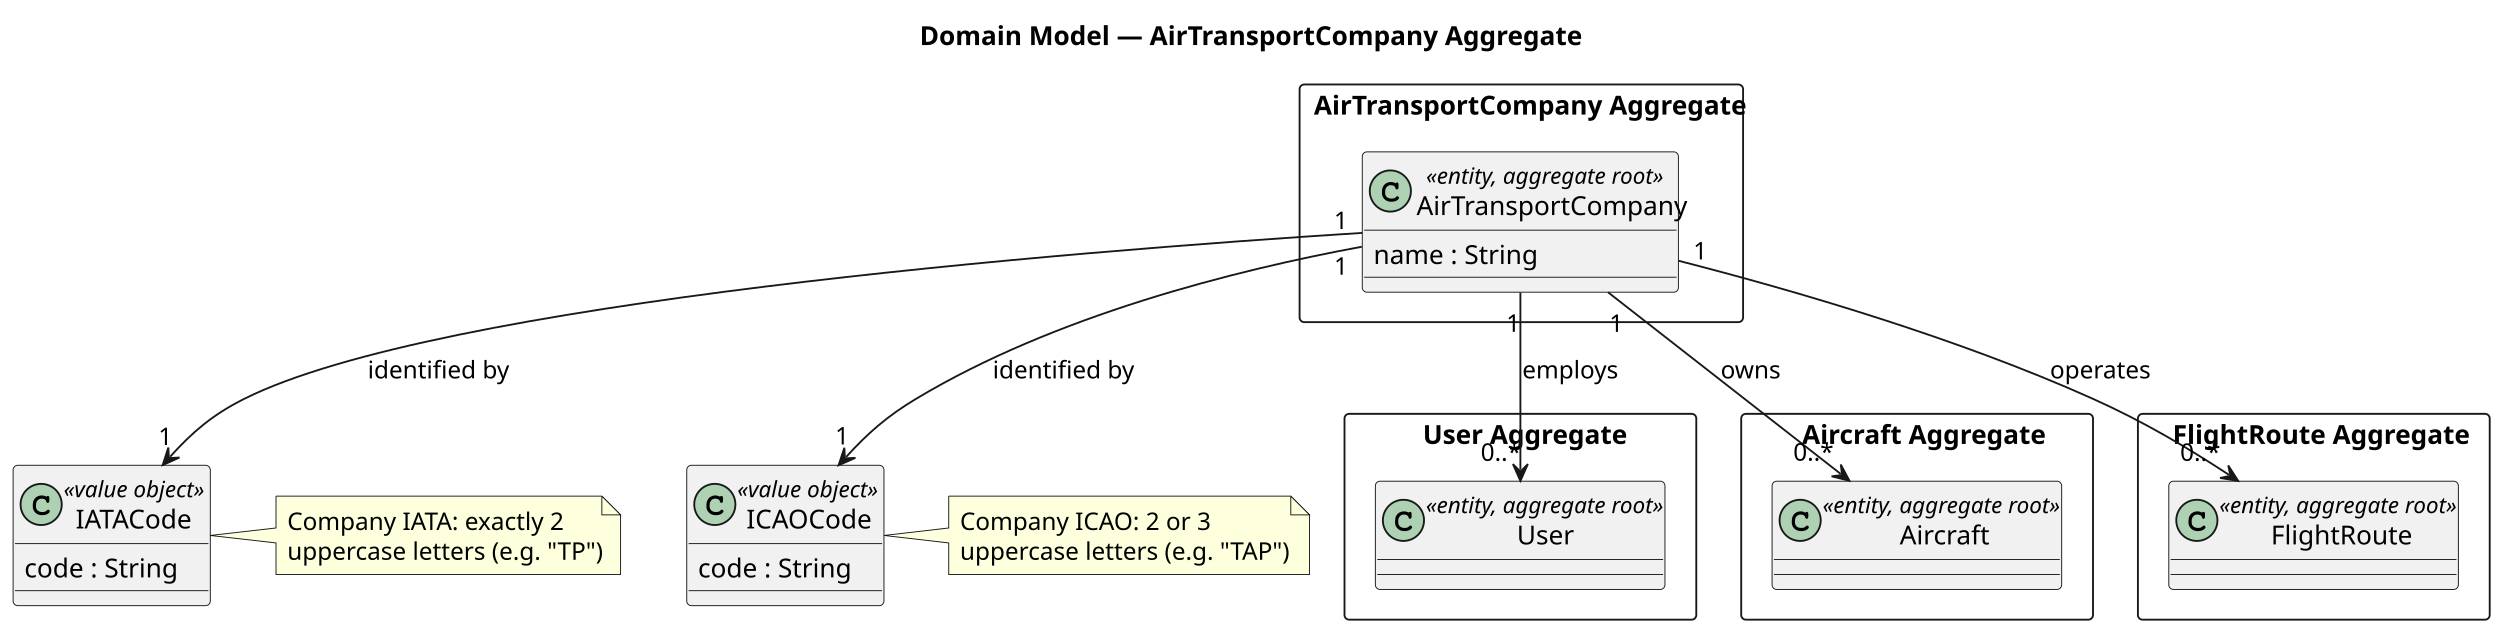
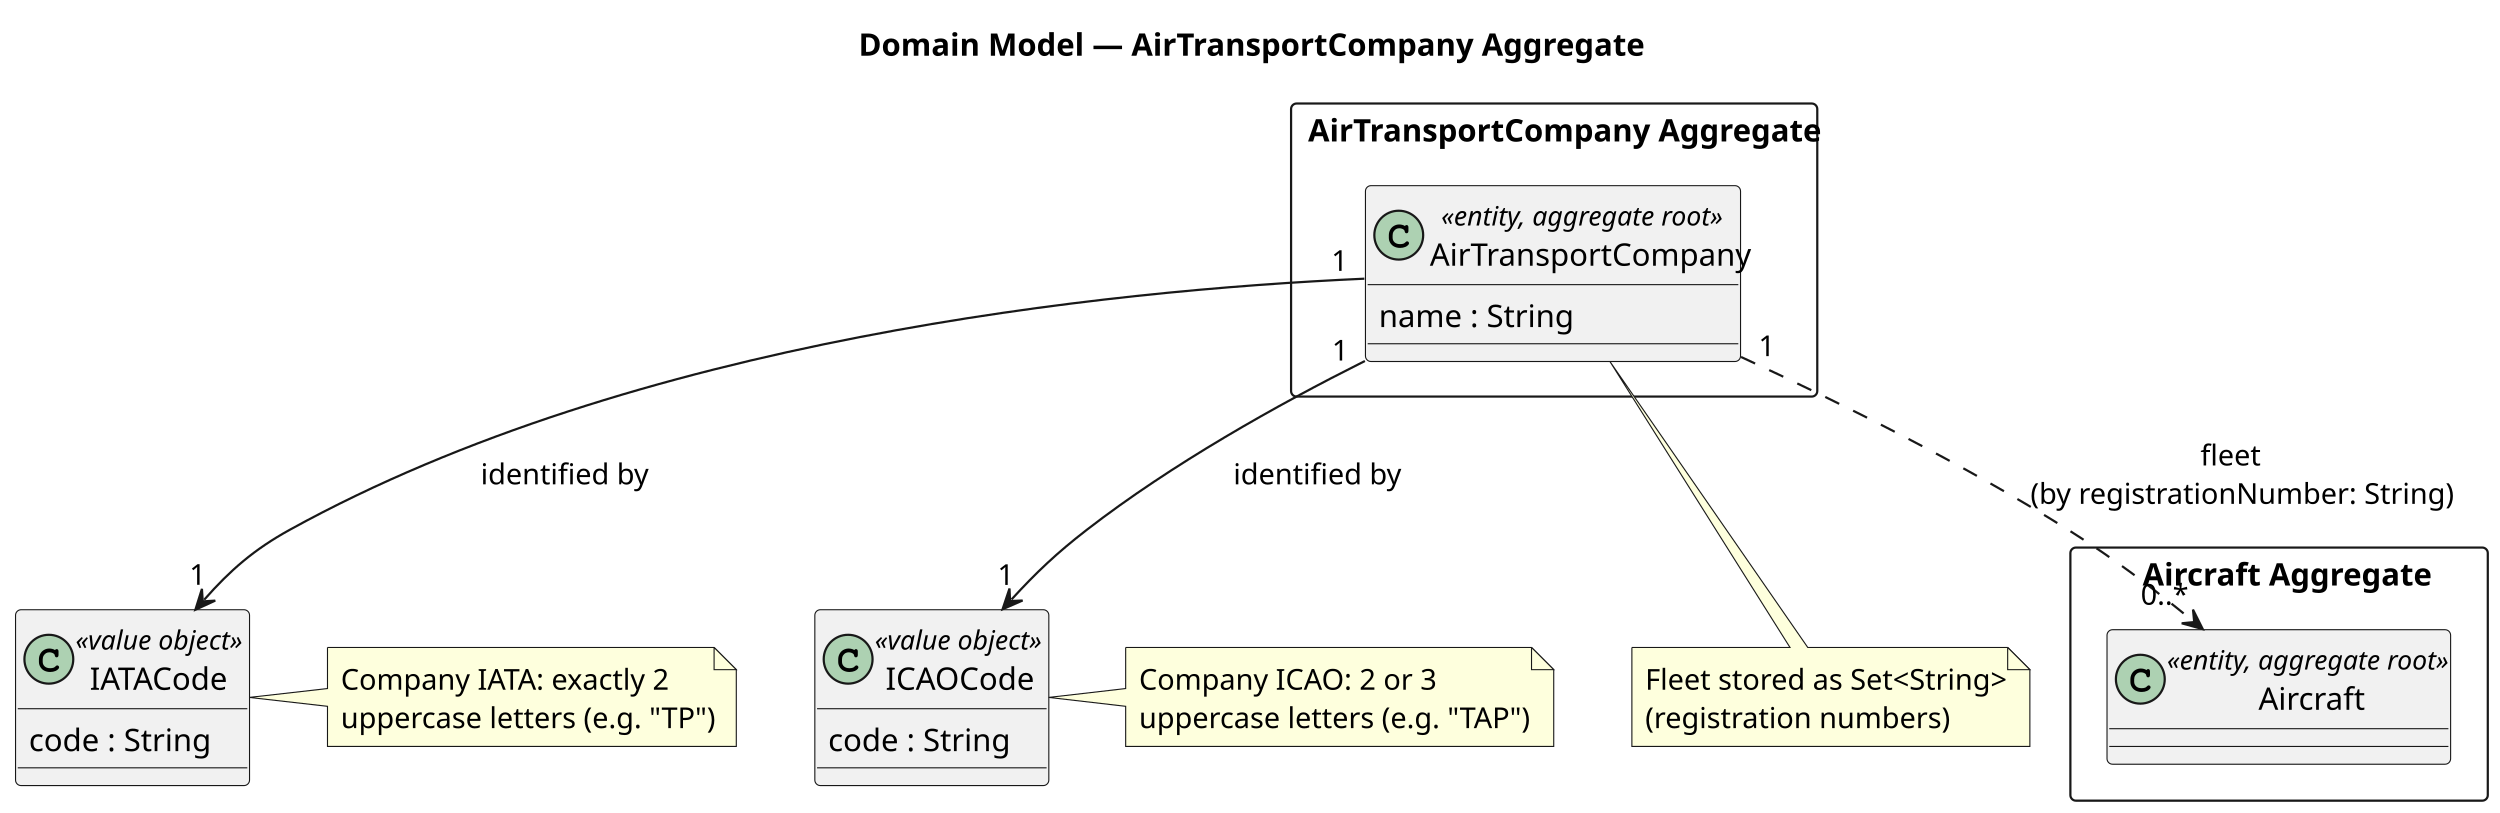
- <svg xmlns="http://www.w3.org/2000/svg" contentStyleType="text/css" data-diagram-type="CLASS" height="337px" preserveAspectRatio="none" style="width:1336px;height:337px;background:#FFFFFF;" version="1.1" viewBox="0 0 1336 337" width="1336px" zoomAndPan="magnify">
+ <svg xmlns="http://www.w3.org/2000/svg" contentStyleType="text/css" data-diagram-type="CLASS" height="366px" preserveAspectRatio="none" style="width:1126px;height:366px;background:#FFFFFF;" version="1.1" viewBox="0 0 1126 366" width="1126px" zoomAndPan="magnify">
  <defs />
  <g>
    <g class="title" data-source-line="4">
-       <text fill="#000000" font-family="sans-serif" font-size="14" font-weight="bold" lengthAdjust="spacing" textLength="339.582" x="491.459" y="24.075">Domain Model — AirTransportCompany Aggregate</text>
+       <text fill="#000000" font-family="sans-serif" font-size="14" font-weight="bold" lengthAdjust="spacing" textLength="339.144" x="386.678" y="25.107">Domain Model — AirTransportCompany Aggregate</text>
    </g>
    <g class="cluster" data-qualified-name="AirTransportCompany Aggregate" data-source-line="6" id="ent0002">
-       <rect fill="none" height="127" rx="2.5" ry="2.5" style="stroke:#181818;stroke-width:1;" width="237" x="694.5" y="45.151" />
-       <text fill="#000000" font-family="sans-serif" font-size="14" font-weight="bold" lengthAdjust="spacing" textLength="221.696" x="702.152" y="61.227">AirTransportCompany Aggregate</text>
+       <rect fill="none" height="132" rx="2.5" ry="2.5" style="stroke:#181818;stroke-width:1;" width="237" x="581.5" y="46.621" />
+       <text fill="#000000" font-family="sans-serif" font-size="14" font-weight="bold" lengthAdjust="spacing" textLength="221.696" x="589.152" y="63.728">AirTransportCompany Aggregate</text>
    </g>
-     <g class="cluster" data-qualified-name="User Aggregate" data-source-line="31" id="ent0012">
-       <rect fill="none" height="110" rx="2.5" ry="2.5" style="stroke:#181818;stroke-width:1;" width="188" x="718.5" y="221.151" />
-       <text fill="#000000" font-family="sans-serif" font-size="14" font-weight="bold" lengthAdjust="spacing" textLength="104.255" x="760.373" y="237.227">User Aggregate</text>
-     </g>
-     <g class="cluster" data-qualified-name="Aircraft Aggregate" data-source-line="35" id="ent0014">
-       <rect fill="none" height="110" rx="2.5" ry="2.5" style="stroke:#181818;stroke-width:1;" width="188" x="930.5" y="221.151" />
-       <text fill="#000000" font-family="sans-serif" font-size="14" font-weight="bold" lengthAdjust="spacing" textLength="122.917" x="963.042" y="237.227">Aircraft Aggregate</text>
-     </g>
-     <g class="cluster" data-qualified-name="FlightRoute Aggregate" data-source-line="39" id="ent0016">
-       <rect fill="none" height="110" rx="2.5" ry="2.5" style="stroke:#181818;stroke-width:1;" width="188" x="1142.5" y="221.151" />
-       <text fill="#000000" font-family="sans-serif" font-size="14" font-weight="bold" lengthAdjust="spacing" textLength="150.883" x="1161.059" y="237.227">FlightRoute Aggregate</text>
+     <g class="cluster" data-qualified-name="Aircraft Aggregate" data-source-line="31" id="ent0012">
+       <rect fill="none" height="114" rx="2.5" ry="2.5" style="stroke:#181818;stroke-width:1;" width="188" x="932.5" y="246.621" />
+       <text fill="#000000" font-family="sans-serif" font-size="14" font-weight="bold" lengthAdjust="spacing" textLength="122.917" x="965.042" y="263.728">Aircraft Aggregate</text>
    </g>
    <g class="entity" data-qualified-name="AirTransportCompany Aggregate.AirTransportCompany" data-source-line="8" id="ent0003">
-       <rect fill="#F1F1F1" height="75.004" rx="2.5" ry="2.5" style="stroke:#181818;stroke-width:0.5;" width="168.938" x="728" y="81.151" />
-       <ellipse cx="743" cy="102.078" fill="#ADD1B2" rx="11" ry="11" style="stroke:#181818;stroke-width:1;" />
-       <path d="M745.766,97.953 Q745.922,97.734 746.109,97.624 Q746.297,97.515 746.516,97.515 Q746.891,97.515 747.125,97.781 Q747.359,98.031 747.359,98.64 L747.359,100.093 Q747.359,100.703 747.125,100.968 Q746.891,101.234 746.516,101.234 Q746.172,101.234 745.969,101.031 Q745.766,100.843 745.656,100.328 Q745.609,99.968 745.422,99.781 Q745.094,99.406 744.484,99.187 Q743.875,98.968 743.25,98.968 Q742.484,98.968 741.844,99.296 Q741.219,99.624 740.719,100.374 Q740.234,101.124 740.234,102.156 L740.234,103.249 Q740.234,104.484 741.125,105.312 Q742.016,106.124 743.609,106.124 Q744.547,106.124 745.203,105.874 Q745.594,105.718 746.016,105.281 Q746.281,105.015 746.422,104.937 Q746.578,104.859 746.781,104.859 Q747.109,104.859 747.359,105.124 Q747.625,105.374 747.625,105.718 Q747.625,106.062 747.281,106.468 Q746.781,107.046 745.984,107.374 Q744.906,107.828 743.609,107.828 Q742.094,107.828 740.891,107.203 Q739.906,106.703 739.219,105.64 Q738.531,104.562 738.531,103.281 L738.531,102.124 Q738.531,100.796 739.141,99.656 Q739.766,98.499 740.859,97.89 Q741.953,97.265 743.188,97.265 Q743.922,97.265 744.562,97.437 Q745.219,97.593 745.766,97.953 Z " fill="#000000" />
-       <text fill="#000000" font-family="sans-serif" font-size="12" font-style="italic" lengthAdjust="spacing" textLength="126.756" x="762.091" y="98.216">«entity, aggregate root»</text>
-       <text fill="#000000" font-family="sans-serif" font-size="14" lengthAdjust="spacing" textLength="136.938" x="757" y="114.928">AirTransportCompany</text>
-       <line style="stroke:#181818;stroke-width:0.5;" x1="729" x2="895.938" y1="123.004" y2="123.004" />
-       <text fill="#000000" font-family="sans-serif" font-size="14" lengthAdjust="spacing" textLength="83.262" x="734" y="141.079">name : String</text>
-       <line style="stroke:#181818;stroke-width:0.5;" x1="729" x2="895.938" y1="148.155" y2="148.155" />
+       <rect fill="#F1F1F1" height="79.203" rx="2.5" ry="2.5" style="stroke:#181818;stroke-width:0.5;" width="168.938" x="615" y="83.621" />
+       <ellipse cx="630" cy="105.912" fill="#ADD1B2" rx="11" ry="11" style="stroke:#181818;stroke-width:1;" />
+       <path d="M632.766,101.787 Q632.922,101.568 633.109,101.459 Q633.297,101.35 633.516,101.35 Q633.891,101.35 634.125,101.615 Q634.359,101.865 634.359,102.475 L634.359,103.928 Q634.359,104.537 634.125,104.803 Q633.891,105.068 633.516,105.068 Q633.172,105.068 632.969,104.865 Q632.766,104.678 632.656,104.162 Q632.609,103.803 632.422,103.615 Q632.094,103.24 631.484,103.022 Q630.875,102.803 630.25,102.803 Q629.484,102.803 628.844,103.131 Q628.219,103.459 627.719,104.209 Q627.234,104.959 627.234,105.99 L627.234,107.084 Q627.234,108.318 628.125,109.147 Q629.016,109.959 630.609,109.959 Q631.547,109.959 632.203,109.709 Q632.594,109.553 633.016,109.115 Q633.281,108.85 633.422,108.772 Q633.578,108.693 633.781,108.693 Q634.109,108.693 634.359,108.959 Q634.625,109.209 634.625,109.553 Q634.625,109.897 634.281,110.303 Q633.781,110.881 632.984,111.209 Q631.906,111.662 630.609,111.662 Q629.094,111.662 627.891,111.037 Q626.906,110.537 626.219,109.475 Q625.531,108.397 625.531,107.115 L625.531,105.959 Q625.531,104.631 626.141,103.49 Q626.766,102.334 627.859,101.725 Q628.953,101.1 630.188,101.1 Q630.922,101.1 631.562,101.272 Q632.219,101.428 632.766,101.787 Z " fill="#000000" />
+       <text fill="#000000" font-family="sans-serif" font-size="12" font-style="italic" lengthAdjust="spacing" textLength="126.756" x="649.091" y="101.57">«entity, aggregate root»</text>
+       <text fill="#000000" font-family="sans-serif" font-size="14" lengthAdjust="spacing" textLength="136.938" x="644" y="119.689">AirTransportCompany</text>
+       <line style="stroke:#181818;stroke-width:0.5;" x1="616" x2="782.938" y1="128.203" y2="128.203" />
+       <text fill="#000000" font-family="sans-serif" font-size="14" lengthAdjust="spacing" textLength="83.262" x="621" y="147.31">name : String</text>
+       <line style="stroke:#181818;stroke-width:0.5;" x1="616" x2="782.938" y1="154.824" y2="154.824" />
    </g>
-     <g class="entity" data-qualified-name="User Aggregate.User" data-source-line="32" id="ent0013">
-       <rect fill="#F1F1F1" height="57.852" rx="2.5" ry="2.5" style="stroke:#181818;stroke-width:0.5;" width="154.756" x="735" y="257.151" />
-       <ellipse cx="750" cy="278.078" fill="#ADD1B2" rx="11" ry="11" style="stroke:#181818;stroke-width:1;" />
-       <path d="M752.766,273.953 Q752.922,273.734 753.109,273.625 Q753.297,273.515 753.516,273.515 Q753.891,273.515 754.125,273.781 Q754.359,274.031 754.359,274.64 L754.359,276.093 Q754.359,276.703 754.125,276.968 Q753.891,277.234 753.516,277.234 Q753.172,277.234 752.969,277.031 Q752.766,276.843 752.656,276.328 Q752.609,275.968 752.422,275.781 Q752.094,275.406 751.484,275.187 Q750.875,274.968 750.25,274.968 Q749.484,274.968 748.844,275.296 Q748.219,275.625 747.719,276.375 Q747.234,277.125 747.234,278.156 L747.234,279.25 Q747.234,280.484 748.125,281.312 Q749.016,282.125 750.609,282.125 Q751.547,282.125 752.203,281.875 Q752.594,281.718 753.016,281.281 Q753.281,281.015 753.422,280.937 Q753.578,280.859 753.781,280.859 Q754.109,280.859 754.359,281.125 Q754.625,281.375 754.625,281.718 Q754.625,282.062 754.281,282.468 Q753.781,283.046 752.984,283.375 Q751.906,283.828 750.609,283.828 Q749.094,283.828 747.891,283.203 Q746.906,282.703 746.219,281.64 Q745.531,280.562 745.531,279.281 L745.531,278.125 Q745.531,276.796 746.141,275.656 Q746.766,274.5 747.859,273.89 Q748.953,273.265 750.188,273.265 Q750.922,273.265 751.562,273.437 Q752.219,273.593 752.766,273.953 Z " fill="#000000" />
-       <text fill="#000000" font-family="sans-serif" font-size="12" font-style="italic" lengthAdjust="spacing" textLength="126.756" x="762" y="274.216">«entity, aggregate root»</text>
-       <text fill="#000000" font-family="sans-serif" font-size="14" lengthAdjust="spacing" textLength="29.559" x="810.599" y="290.928">User</text>
-       <line style="stroke:#181818;stroke-width:0.5;" x1="736" x2="888.756" y1="299.004" y2="299.004" />
-       <line style="stroke:#181818;stroke-width:0.5;" x1="736" x2="888.756" y1="307.004" y2="307.004" />
-     </g>
-     <g class="entity" data-qualified-name="Aircraft Aggregate.Aircraft" data-source-line="36" id="ent0015">
-       <rect fill="#F1F1F1" height="57.852" rx="2.5" ry="2.5" style="stroke:#181818;stroke-width:0.5;" width="154.756" x="947" y="257.151" />
-       <ellipse cx="962" cy="278.078" fill="#ADD1B2" rx="11" ry="11" style="stroke:#181818;stroke-width:1;" />
-       <path d="M964.766,273.953 Q964.922,273.734 965.109,273.625 Q965.297,273.515 965.516,273.515 Q965.891,273.515 966.125,273.781 Q966.359,274.031 966.359,274.64 L966.359,276.093 Q966.359,276.703 966.125,276.968 Q965.891,277.234 965.516,277.234 Q965.172,277.234 964.969,277.031 Q964.766,276.843 964.656,276.328 Q964.609,275.968 964.422,275.781 Q964.094,275.406 963.484,275.187 Q962.875,274.968 962.25,274.968 Q961.484,274.968 960.844,275.296 Q960.219,275.625 959.719,276.375 Q959.234,277.125 959.234,278.156 L959.234,279.25 Q959.234,280.484 960.125,281.312 Q961.016,282.125 962.609,282.125 Q963.547,282.125 964.203,281.875 Q964.594,281.718 965.016,281.281 Q965.281,281.015 965.422,280.937 Q965.578,280.859 965.781,280.859 Q966.109,280.859 966.359,281.125 Q966.625,281.375 966.625,281.718 Q966.625,282.062 966.281,282.468 Q965.781,283.046 964.984,283.375 Q963.906,283.828 962.609,283.828 Q961.094,283.828 959.891,283.203 Q958.906,282.703 958.219,281.64 Q957.531,280.562 957.531,279.281 L957.531,278.125 Q957.531,276.796 958.141,275.656 Q958.766,274.5 959.859,273.89 Q960.953,273.265 962.188,273.265 Q962.922,273.265 963.562,273.437 Q964.219,273.593 964.766,273.953 Z " fill="#000000" />
-       <text fill="#000000" font-family="sans-serif" font-size="12" font-style="italic" lengthAdjust="spacing" textLength="126.756" x="974" y="274.216">«entity, aggregate root»</text>
-       <text fill="#000000" font-family="sans-serif" font-size="14" lengthAdjust="spacing" textLength="44.338" x="1015.209" y="290.928">Aircraft</text>
-       <line style="stroke:#181818;stroke-width:0.5;" x1="948" x2="1100.756" y1="299.004" y2="299.004" />
-       <line style="stroke:#181818;stroke-width:0.5;" x1="948" x2="1100.756" y1="307.004" y2="307.004" />
-     </g>
-     <g class="entity" data-qualified-name="FlightRoute Aggregate.FlightRoute" data-source-line="40" id="ent0017">
-       <rect fill="#F1F1F1" height="57.852" rx="2.5" ry="2.5" style="stroke:#181818;stroke-width:0.5;" width="154.756" x="1159" y="257.151" />
-       <ellipse cx="1174" cy="278.078" fill="#ADD1B2" rx="11" ry="11" style="stroke:#181818;stroke-width:1;" />
-       <path d="M1176.766,273.953 Q1176.922,273.734 1177.109,273.625 Q1177.297,273.515 1177.516,273.515 Q1177.891,273.515 1178.125,273.781 Q1178.359,274.031 1178.359,274.64 L1178.359,276.093 Q1178.359,276.703 1178.125,276.968 Q1177.891,277.234 1177.516,277.234 Q1177.172,277.234 1176.969,277.031 Q1176.766,276.843 1176.656,276.328 Q1176.609,275.968 1176.422,275.781 Q1176.094,275.406 1175.484,275.187 Q1174.875,274.968 1174.25,274.968 Q1173.484,274.968 1172.844,275.296 Q1172.219,275.625 1171.719,276.375 Q1171.234,277.125 1171.234,278.156 L1171.234,279.25 Q1171.234,280.484 1172.125,281.312 Q1173.016,282.125 1174.609,282.125 Q1175.547,282.125 1176.203,281.875 Q1176.594,281.718 1177.016,281.281 Q1177.281,281.015 1177.422,280.937 Q1177.578,280.859 1177.781,280.859 Q1178.109,280.859 1178.359,281.125 Q1178.625,281.375 1178.625,281.718 Q1178.625,282.062 1178.281,282.468 Q1177.781,283.046 1176.984,283.375 Q1175.906,283.828 1174.609,283.828 Q1173.094,283.828 1171.891,283.203 Q1170.906,282.703 1170.219,281.64 Q1169.531,280.562 1169.531,279.281 L1169.531,278.125 Q1169.531,276.796 1170.141,275.656 Q1170.766,274.5 1171.859,273.89 Q1172.953,273.265 1174.188,273.265 Q1174.922,273.265 1175.562,273.437 Q1176.219,273.593 1176.766,273.953 Z " fill="#000000" />
-       <text fill="#000000" font-family="sans-serif" font-size="12" font-style="italic" lengthAdjust="spacing" textLength="126.756" x="1186" y="274.216">«entity, aggregate root»</text>
-       <text fill="#000000" font-family="sans-serif" font-size="14" lengthAdjust="spacing" textLength="71.593" x="1213.582" y="290.928">FlightRoute</text>
-       <line style="stroke:#181818;stroke-width:0.5;" x1="1160" x2="1312.756" y1="299.004" y2="299.004" />
-       <line style="stroke:#181818;stroke-width:0.5;" x1="1160" x2="1312.756" y1="307.004" y2="307.004" />
+     <g class="entity" data-qualified-name="Aircraft Aggregate.Aircraft" data-source-line="32" id="ent0013">
+       <rect fill="#F1F1F1" height="60.582" rx="2.5" ry="2.5" style="stroke:#181818;stroke-width:0.5;" width="154.756" x="949" y="283.621" />
+       <ellipse cx="964" cy="305.912" fill="#ADD1B2" rx="11" ry="11" style="stroke:#181818;stroke-width:1;" />
+       <path d="M966.766,301.787 Q966.922,301.568 967.109,301.459 Q967.297,301.35 967.516,301.35 Q967.891,301.35 968.125,301.615 Q968.359,301.865 968.359,302.475 L968.359,303.928 Q968.359,304.537 968.125,304.803 Q967.891,305.068 967.516,305.068 Q967.172,305.068 966.969,304.865 Q966.766,304.678 966.656,304.162 Q966.609,303.803 966.422,303.615 Q966.094,303.24 965.484,303.022 Q964.875,302.803 964.25,302.803 Q963.484,302.803 962.844,303.131 Q962.219,303.459 961.719,304.209 Q961.234,304.959 961.234,305.99 L961.234,307.084 Q961.234,308.318 962.125,309.147 Q963.016,309.959 964.609,309.959 Q965.547,309.959 966.203,309.709 Q966.594,309.553 967.016,309.115 Q967.281,308.85 967.422,308.772 Q967.578,308.693 967.781,308.693 Q968.109,308.693 968.359,308.959 Q968.625,309.209 968.625,309.553 Q968.625,309.897 968.281,310.303 Q967.781,310.881 966.984,311.209 Q965.906,311.662 964.609,311.662 Q963.094,311.662 961.891,311.037 Q960.906,310.537 960.219,309.475 Q959.531,308.397 959.531,307.115 L959.531,305.959 Q959.531,304.631 960.141,303.49 Q960.766,302.334 961.859,301.725 Q962.953,301.1 964.188,301.1 Q964.922,301.1 965.562,301.272 Q966.219,301.428 966.766,301.787 Z " fill="#000000" />
+       <text fill="#000000" font-family="sans-serif" font-size="12" font-style="italic" lengthAdjust="spacing" textLength="126.756" x="976" y="301.57">«entity, aggregate root»</text>
+       <text fill="#000000" font-family="sans-serif" font-size="14" lengthAdjust="spacing" textLength="44.338" x="1017.209" y="319.69">Aircraft</text>
+       <line style="stroke:#181818;stroke-width:0.5;" x1="950" x2="1102.756" y1="328.203" y2="328.203" />
+       <line style="stroke:#181818;stroke-width:0.5;" x1="950" x2="1102.756" y1="336.203" y2="336.203" />
    </g>
    <g class="entity" data-qualified-name="IATACode" data-source-line="13" id="ent0004">
-       <rect fill="#F1F1F1" height="75.004" rx="2.5" ry="2.5" style="stroke:#181818;stroke-width:0.5;" width="105.391" x="7" y="248.651" />
-       <ellipse cx="22" cy="269.578" fill="#ADD1B2" rx="11" ry="11" style="stroke:#181818;stroke-width:1;" />
-       <path d="M24.766,265.453 Q24.922,265.234 25.109,265.125 Q25.297,265.015 25.516,265.015 Q25.891,265.015 26.125,265.281 Q26.359,265.531 26.359,266.14 L26.359,267.593 Q26.359,268.203 26.125,268.468 Q25.891,268.734 25.516,268.734 Q25.172,268.734 24.969,268.531 Q24.766,268.343 24.656,267.828 Q24.609,267.468 24.422,267.281 Q24.094,266.906 23.484,266.687 Q22.875,266.468 22.25,266.468 Q21.484,266.468 20.844,266.796 Q20.219,267.125 19.719,267.875 Q19.234,268.625 19.234,269.656 L19.234,270.75 Q19.234,271.984 20.125,272.812 Q21.016,273.625 22.609,273.625 Q23.547,273.625 24.203,273.375 Q24.594,273.218 25.016,272.781 Q25.281,272.515 25.422,272.437 Q25.578,272.359 25.781,272.359 Q26.109,272.359 26.359,272.625 Q26.625,272.875 26.625,273.218 Q26.625,273.562 26.281,273.968 Q25.781,274.546 24.984,274.875 Q23.906,275.328 22.609,275.328 Q21.094,275.328 19.891,274.703 Q18.906,274.203 18.219,273.14 Q17.531,272.062 17.531,270.781 L17.531,269.625 Q17.531,268.296 18.141,267.156 Q18.766,266 19.859,265.39 Q20.953,264.765 22.188,264.765 Q22.922,264.765 23.562,264.937 Q24.219,265.093 24.766,265.453 Z " fill="#000000" />
-       <text fill="#000000" font-family="sans-serif" font-size="12" font-style="italic" lengthAdjust="spacing" textLength="77.391" x="34" y="265.716">«value object»</text>
-       <text fill="#000000" font-family="sans-serif" font-size="14" lengthAdjust="spacing" textLength="64.586" x="40.402" y="282.428">IATACode</text>
-       <line style="stroke:#181818;stroke-width:0.5;" x1="8" x2="111.391" y1="290.504" y2="290.504" />
-       <text fill="#000000" font-family="sans-serif" font-size="14" lengthAdjust="spacing" textLength="78.6" x="13" y="308.579">code : String</text>
-       <line style="stroke:#181818;stroke-width:0.5;" x1="8" x2="111.391" y1="315.655" y2="315.655" />
+       <rect fill="#F1F1F1" height="79.203" rx="2.5" ry="2.5" style="stroke:#181818;stroke-width:0.5;" width="105.391" x="7" y="274.621" />
+       <ellipse cx="22" cy="296.912" fill="#ADD1B2" rx="11" ry="11" style="stroke:#181818;stroke-width:1;" />
+       <path d="M24.766,292.787 Q24.922,292.568 25.109,292.459 Q25.297,292.35 25.516,292.35 Q25.891,292.35 26.125,292.615 Q26.359,292.865 26.359,293.475 L26.359,294.928 Q26.359,295.537 26.125,295.803 Q25.891,296.068 25.516,296.068 Q25.172,296.068 24.969,295.865 Q24.766,295.678 24.656,295.162 Q24.609,294.803 24.422,294.615 Q24.094,294.24 23.484,294.022 Q22.875,293.803 22.25,293.803 Q21.484,293.803 20.844,294.131 Q20.219,294.459 19.719,295.209 Q19.234,295.959 19.234,296.99 L19.234,298.084 Q19.234,299.318 20.125,300.147 Q21.016,300.959 22.609,300.959 Q23.547,300.959 24.203,300.709 Q24.594,300.553 25.016,300.115 Q25.281,299.85 25.422,299.772 Q25.578,299.693 25.781,299.693 Q26.109,299.693 26.359,299.959 Q26.625,300.209 26.625,300.553 Q26.625,300.897 26.281,301.303 Q25.781,301.881 24.984,302.209 Q23.906,302.662 22.609,302.662 Q21.094,302.662 19.891,302.037 Q18.906,301.537 18.219,300.475 Q17.531,299.397 17.531,298.115 L17.531,296.959 Q17.531,295.631 18.141,294.49 Q18.766,293.334 19.859,292.725 Q20.953,292.1 22.188,292.1 Q22.922,292.1 23.562,292.272 Q24.219,292.428 24.766,292.787 Z " fill="#000000" />
+       <text fill="#000000" font-family="sans-serif" font-size="12" font-style="italic" lengthAdjust="spacing" textLength="77.391" x="34" y="292.57">«value object»</text>
+       <text fill="#000000" font-family="sans-serif" font-size="14" lengthAdjust="spacing" textLength="64.586" x="40.402" y="310.69">IATACode</text>
+       <line style="stroke:#181818;stroke-width:0.5;" x1="8" x2="111.391" y1="319.203" y2="319.203" />
+       <text fill="#000000" font-family="sans-serif" font-size="14" lengthAdjust="spacing" textLength="78.6" x="13" y="338.31">code : String</text>
+       <line style="stroke:#181818;stroke-width:0.5;" x1="8" x2="111.391" y1="345.824" y2="345.824" />
    </g>
    <g class="entity" data-qualified-name="GMN5" data-source-line="18" id="ent0006">
-       <path d="M147.5,265.151 L147.5,282.151 L112.23,286.151 L147.5,290.151 L147.5,307.004 A0,0 0 0 0 147.5,307.004 L331.628,307.004 A0,0 0 0 0 331.628,307.004 L331.628,275.151 L321.628,265.151 L147.5,265.151 A0,0 0 0 0 147.5,265.151" fill="#FEFFDD" style="stroke:#181818;stroke-width:0.5;" />
-       <path d="M321.628,265.151 L321.628,275.151 L331.628,275.151 L321.628,265.151" fill="#FEFFDD" style="stroke:#181818;stroke-width:0.5;" />
-       <text fill="#000000" font-family="sans-serif" font-size="13" lengthAdjust="spacing" textLength="146.669" x="153.5" y="283.221">Company IATA: exactly 2</text>
-       <text fill="#000000" font-family="sans-serif" font-size="13" lengthAdjust="spacing" textLength="163.128" x="153.5" y="299.147">uppercase letters (e.g. "TP")</text>
+       <path d="M147.5,291.621 L147.5,310.121 L112.23,314.121 L147.5,318.121 L147.5,336.203 A0,0 0 0 0 147.5,336.203 L331.628,336.203 A0,0 0 0 0 331.628,336.203 L331.628,301.621 L321.628,291.621 L147.5,291.621 A0,0 0 0 0 147.5,291.621" fill="#FEFFDD" style="stroke:#181818;stroke-width:0.5;" />
+       <path d="M321.628,291.621 L321.628,301.621 L331.628,301.621 L321.628,291.621" fill="#FEFFDD" style="stroke:#181818;stroke-width:0.5;" />
+       <text fill="#000000" font-family="sans-serif" font-size="13" lengthAdjust="spacing" textLength="146.669" x="153.5" y="310.649">Company IATA: exactly 2</text>
+       <text fill="#000000" font-family="sans-serif" font-size="13" lengthAdjust="spacing" textLength="163.128" x="153.5" y="327.94">uppercase letters (e.g. "TP")</text>
    </g>
    <g class="entity" data-qualified-name="ICAOCode" data-source-line="22" id="ent0008">
-       <rect fill="#F1F1F1" height="75.004" rx="2.5" ry="2.5" style="stroke:#181818;stroke-width:0.5;" width="105.391" x="367" y="248.651" />
-       <ellipse cx="382" cy="269.578" fill="#ADD1B2" rx="11" ry="11" style="stroke:#181818;stroke-width:1;" />
-       <path d="M384.766,265.453 Q384.922,265.234 385.109,265.125 Q385.297,265.015 385.516,265.015 Q385.891,265.015 386.125,265.281 Q386.359,265.531 386.359,266.14 L386.359,267.593 Q386.359,268.203 386.125,268.468 Q385.891,268.734 385.516,268.734 Q385.172,268.734 384.969,268.531 Q384.766,268.343 384.656,267.828 Q384.609,267.468 384.422,267.281 Q384.094,266.906 383.484,266.687 Q382.875,266.468 382.25,266.468 Q381.484,266.468 380.844,266.796 Q380.219,267.125 379.719,267.875 Q379.234,268.625 379.234,269.656 L379.234,270.75 Q379.234,271.984 380.125,272.812 Q381.016,273.625 382.609,273.625 Q383.547,273.625 384.203,273.375 Q384.594,273.218 385.016,272.781 Q385.281,272.515 385.422,272.437 Q385.578,272.359 385.781,272.359 Q386.109,272.359 386.359,272.625 Q386.625,272.875 386.625,273.218 Q386.625,273.562 386.281,273.968 Q385.781,274.546 384.984,274.875 Q383.906,275.328 382.609,275.328 Q381.094,275.328 379.891,274.703 Q378.906,274.203 378.219,273.14 Q377.531,272.062 377.531,270.781 L377.531,269.625 Q377.531,268.296 378.141,267.156 Q378.766,266 379.859,265.39 Q380.953,264.765 382.188,264.765 Q382.922,264.765 383.562,264.937 Q384.219,265.093 384.766,265.453 Z " fill="#000000" />
-       <text fill="#000000" font-family="sans-serif" font-size="12" font-style="italic" lengthAdjust="spacing" textLength="77.391" x="394" y="265.716">«value object»</text>
-       <text fill="#000000" font-family="sans-serif" font-size="14" lengthAdjust="spacing" textLength="67.696" x="398.847" y="282.428">ICAOCode</text>
-       <line style="stroke:#181818;stroke-width:0.5;" x1="368" x2="471.391" y1="290.504" y2="290.504" />
-       <text fill="#000000" font-family="sans-serif" font-size="14" lengthAdjust="spacing" textLength="78.6" x="373" y="308.579">code : String</text>
-       <line style="stroke:#181818;stroke-width:0.5;" x1="368" x2="471.391" y1="315.655" y2="315.655" />
+       <rect fill="#F1F1F1" height="79.203" rx="2.5" ry="2.5" style="stroke:#181818;stroke-width:0.5;" width="105.391" x="367" y="274.621" />
+       <ellipse cx="382" cy="296.912" fill="#ADD1B2" rx="11" ry="11" style="stroke:#181818;stroke-width:1;" />
+       <path d="M384.766,292.787 Q384.922,292.568 385.109,292.459 Q385.297,292.35 385.516,292.35 Q385.891,292.35 386.125,292.615 Q386.359,292.865 386.359,293.475 L386.359,294.928 Q386.359,295.537 386.125,295.803 Q385.891,296.068 385.516,296.068 Q385.172,296.068 384.969,295.865 Q384.766,295.678 384.656,295.162 Q384.609,294.803 384.422,294.615 Q384.094,294.24 383.484,294.022 Q382.875,293.803 382.25,293.803 Q381.484,293.803 380.844,294.131 Q380.219,294.459 379.719,295.209 Q379.234,295.959 379.234,296.99 L379.234,298.084 Q379.234,299.318 380.125,300.147 Q381.016,300.959 382.609,300.959 Q383.547,300.959 384.203,300.709 Q384.594,300.553 385.016,300.115 Q385.281,299.85 385.422,299.772 Q385.578,299.693 385.781,299.693 Q386.109,299.693 386.359,299.959 Q386.625,300.209 386.625,300.553 Q386.625,300.897 386.281,301.303 Q385.781,301.881 384.984,302.209 Q383.906,302.662 382.609,302.662 Q381.094,302.662 379.891,302.037 Q378.906,301.537 378.219,300.475 Q377.531,299.397 377.531,298.115 L377.531,296.959 Q377.531,295.631 378.141,294.49 Q378.766,293.334 379.859,292.725 Q380.953,292.1 382.188,292.1 Q382.922,292.1 383.562,292.272 Q384.219,292.428 384.766,292.787 Z " fill="#000000" />
+       <text fill="#000000" font-family="sans-serif" font-size="12" font-style="italic" lengthAdjust="spacing" textLength="77.391" x="394" y="292.57">«value object»</text>
+       <text fill="#000000" font-family="sans-serif" font-size="14" lengthAdjust="spacing" textLength="67.696" x="398.847" y="310.69">ICAOCode</text>
+       <line style="stroke:#181818;stroke-width:0.5;" x1="368" x2="471.391" y1="319.203" y2="319.203" />
+       <text fill="#000000" font-family="sans-serif" font-size="14" lengthAdjust="spacing" textLength="78.6" x="373" y="338.31">code : String</text>
+       <line style="stroke:#181818;stroke-width:0.5;" x1="368" x2="471.391" y1="345.824" y2="345.824" />
    </g>
    <g class="entity" data-qualified-name="GMN9" data-source-line="27" id="ent0010">
-       <path d="M507,265.151 L507,282.151 L472.33,286.151 L507,290.151 L507,307.004 A0,0 0 0 0 507,307.004 L699.799,307.004 A0,0 0 0 0 699.799,307.004 L699.799,275.151 L689.799,265.151 L507,265.151 A0,0 0 0 0 507,265.151" fill="#FEFFDD" style="stroke:#181818;stroke-width:0.5;" />
-       <path d="M689.799,265.151 L689.799,275.151 L699.799,275.151 L689.799,265.151" fill="#FEFFDD" style="stroke:#181818;stroke-width:0.5;" />
-       <text fill="#000000" font-family="sans-serif" font-size="13" lengthAdjust="spacing" textLength="131.498" x="513" y="283.221">Company ICAO: 2 or 3</text>
-       <text fill="#000000" font-family="sans-serif" font-size="13" lengthAdjust="spacing" textLength="171.799" x="513" y="299.147">uppercase letters (e.g. "TAP")</text>
+       <path d="M507,291.621 L507,310.121 L472.33,314.121 L507,318.121 L507,336.203 A0,0 0 0 0 507,336.203 L699.799,336.203 A0,0 0 0 0 699.799,336.203 L699.799,301.621 L689.799,291.621 L507,291.621 A0,0 0 0 0 507,291.621" fill="#FEFFDD" style="stroke:#181818;stroke-width:0.5;" />
+       <path d="M689.799,291.621 L689.799,301.621 L699.799,301.621 L689.799,291.621" fill="#FEFFDD" style="stroke:#181818;stroke-width:0.5;" />
+       <text fill="#000000" font-family="sans-serif" font-size="13" lengthAdjust="spacing" textLength="131.498" x="513" y="310.649">Company ICAO: 2 or 3</text>
+       <text fill="#000000" font-family="sans-serif" font-size="13" lengthAdjust="spacing" textLength="171.799" x="513" y="327.94">uppercase letters (e.g. "TAP")</text>
    </g>
-     <g class="link" data-entity-1="ent0003" data-entity-2="ent0004" data-link-type="dependency" data-source-line="43" id="lnk18">
-       <path codeLine="43" d="M727.96,124.451 C569.32,134.551 233.68,161.471 130.5,213.151 C113.86,221.481 102.834,230.793 90.934,244.073" fill="none" id="AirTransportCompany-to-IATACode" style="stroke:#181818;stroke-width:1;" />
-       <polygon fill="#181818" points="86.93,248.541,95.915,244.508,90.267,244.818,89.957,239.169,86.93,248.541" style="stroke:#181818;stroke-width:1;" />
-       <text fill="#000000" font-family="sans-serif" font-size="13" lengthAdjust="spacing" textLength="69.38" x="196.5" y="202.221">identified by</text>
-       <text fill="#000000" font-family="sans-serif" font-size="13" lengthAdjust="spacing" textLength="7.23" x="712.857" y="122.407">1</text>
-       <text fill="#000000" font-family="sans-serif" font-size="13" lengthAdjust="spacing" textLength="7.23" x="84.625" y="237.821">1</text>
+     <g class="entity" data-qualified-name="GMN17" data-source-line="41" id="ent0018">
+       <path d="M735,291.621 L735,336.203 A0,0 0 0 0 735,336.203 L914.253,336.203 A0,0 0 0 0 914.253,336.203 L914.253,301.621 L904.253,291.621 L814.22,291.621 L725.1,162.821 L806.22,291.621 L735,291.621 A0,0 0 0 0 735,291.621" fill="#FEFFDD" style="stroke:#181818;stroke-width:0.5;" />
+       <path d="M904.253,291.621 L904.253,301.621 L914.253,301.621 L904.253,291.621" fill="#FEFFDD" style="stroke:#181818;stroke-width:0.5;" />
+       <text fill="#000000" font-family="sans-serif" font-size="13" lengthAdjust="spacing" textLength="158.253" x="741" y="310.649">Fleet stored as Set&lt;String&gt;</text>
+       <text fill="#000000" font-family="sans-serif" font-size="13" lengthAdjust="spacing" textLength="127.156" x="741" y="327.94">(registration numbers)</text>
    </g>
-     <g class="link" data-entity-1="ent0003" data-entity-2="ent0008" data-link-type="dependency" data-source-line="44" id="lnk19">
-       <path codeLine="44" d="M727.75,131.851 C659.63,144.461 563.45,168.761 489.5,213.151 C474.1,222.391 463.808,231.414 452.168,244.204" fill="none" id="AirTransportCompany-to-ICAOCode" style="stroke:#181818;stroke-width:1;" />
-       <polygon fill="#181818" points="448.13,248.641,457.146,244.678,451.495,244.944,451.229,239.293,448.13,248.641" style="stroke:#181818;stroke-width:1;" />
-       <text fill="#000000" font-family="sans-serif" font-size="13" lengthAdjust="spacing" textLength="69.38" x="530.5" y="202.221">identified by</text>
-       <text fill="#000000" font-family="sans-serif" font-size="13" lengthAdjust="spacing" textLength="7.23" x="712.903" y="146.806">1</text>
-       <text fill="#000000" font-family="sans-serif" font-size="13" lengthAdjust="spacing" textLength="7.23" x="446.296" y="237.523">1</text>
+     <g class="link" data-entity-1="ent0003" data-entity-2="ent0004" data-link-type="dependency" data-source-line="35" id="lnk14">
+       <path codeLine="35" d="M614.51,125.521 C498.3,130.781 286.46,152.611 130.5,238.621 C114.39,247.511 103.707,256.8 91.967,270.12" fill="none" id="AirTransportCompany-to-IATACode" style="stroke:#181818;stroke-width:1;" />
+       <polygon fill="#181818" points="88,274.621,96.952,270.514,91.306,270.87,90.95,265.224,88,274.621" style="stroke:#181818;stroke-width:1;" />
+       <text fill="#000000" font-family="sans-serif" font-size="13" lengthAdjust="spacing" textLength="69.38" x="216.5" y="218.149">identified by</text>
+       <text fill="#000000" font-family="sans-serif" font-size="13" lengthAdjust="spacing" textLength="7.23" x="599.642" y="122.01">1</text>
+       <text fill="#000000" font-family="sans-serif" font-size="13" lengthAdjust="spacing" textLength="7.23" x="85.283" y="263.407">1</text>
    </g>
-     <g class="link" data-entity-1="ent0003" data-entity-2="ent0013" data-link-type="dependency" data-source-line="46" id="lnk20">
-       <path codeLine="46" d="M812.5,156.381 C812.5,186.761 812.5,223.271 812.5,251.001" fill="none" id="AirTransportCompany-to-User" style="stroke:#181818;stroke-width:1;" />
-       <polygon fill="#181818" points="812.5,257.001,816.5,248.001,812.5,252.001,808.5,248.001,812.5,257.001" style="stroke:#181818;stroke-width:1;" />
-       <text fill="#000000" font-family="sans-serif" font-size="13" lengthAdjust="spacing" textLength="48.407" x="813.5" y="202.221">employs</text>
-       <text fill="#000000" font-family="sans-serif" font-size="13" lengthAdjust="spacing" textLength="7.23" x="804.924" y="177.304">1</text>
-       <text fill="#000000" font-family="sans-serif" font-size="13" lengthAdjust="spacing" textLength="19.513" x="791.277" y="246.269">0..*</text>
+     <g class="link" data-entity-1="ent0003" data-entity-2="ent0008" data-link-type="dependency" data-source-line="36" id="lnk15">
+       <path codeLine="36" d="M614.75,162.591 C574.91,182.561 527.86,208.981 489.5,238.621 C476.02,249.041 466.853,257.697 455.603,269.977" fill="none" id="AirTransportCompany-to-ICAOCode" style="stroke:#181818;stroke-width:1;" />
+       <polygon fill="#181818" points="451.55,274.401,460.579,270.467,454.928,270.714,454.68,265.063,451.55,274.401" style="stroke:#181818;stroke-width:1;" />
+       <text fill="#000000" font-family="sans-serif" font-size="13" lengthAdjust="spacing" textLength="69.38" x="555.5" y="218.149">identified by</text>
+       <text fill="#000000" font-family="sans-serif" font-size="13" lengthAdjust="spacing" textLength="7.23" x="599.903" y="162.382">1</text>
+       <text fill="#000000" font-family="sans-serif" font-size="13" lengthAdjust="spacing" textLength="7.23" x="449.265" y="263.45">1</text>
    </g>
-     <g class="link" data-entity-1="ent0003" data-entity-2="ent0015" data-link-type="dependency" data-source-line="47" id="lnk21">
-       <path codeLine="47" d="M859.29,156.171 C898.18,186.541 948.021,225.439 983.621,253.238" fill="none" id="AirTransportCompany-to-Aircraft" style="stroke:#181818;stroke-width:1;" />
-       <polygon fill="#181818" points="988.35,256.931,983.718,248.239,984.409,253.854,978.795,254.545,988.35,256.931" style="stroke:#181818;stroke-width:1;" />
-       <text fill="#000000" font-family="sans-serif" font-size="13" lengthAdjust="spacing" textLength="30.348" x="919.5" y="202.221">owns</text>
-       <text fill="#000000" font-family="sans-serif" font-size="13" lengthAdjust="spacing" textLength="7.23" x="860.027" y="177.343">1</text>
-       <text fill="#000000" font-family="sans-serif" font-size="13" lengthAdjust="spacing" textLength="19.513" x="958.315" y="246.182">0..*</text>
-     </g>
-     <g class="link" data-entity-1="ent0003" data-entity-2="ent0017" data-link-type="dependency" data-source-line="48" id="lnk22">
-       <path codeLine="48" d="M897.03,139.361 C959.66,155.421 1046.29,180.711 1118.5,213.151 C1145.54,225.291 1168.932,239.192 1191.102,253.722" fill="none" id="AirTransportCompany-to-FlightRoute" style="stroke:#181818;stroke-width:1;" />
-       <polygon fill="#181818" points="1196.12,257.011,1190.785,248.732,1191.938,254.271,1186.4,255.423,1196.12,257.011" style="stroke:#181818;stroke-width:1;" />
-       <text fill="#000000" font-family="sans-serif" font-size="13" lengthAdjust="spacing" textLength="50.591" x="1095.5" y="202.221">operates</text>
-       <text fill="#000000" font-family="sans-serif" font-size="13" lengthAdjust="spacing" textLength="7.23" x="904.883" y="138.649">1</text>
-       <text fill="#000000" font-family="sans-serif" font-size="13" lengthAdjust="spacing" textLength="19.513" x="1165.054" y="246.281">0..*</text>
+     <g class="link" data-entity-1="ent0003" data-entity-2="ent0013" data-link-type="dependency" data-source-line="38" id="lnk16">
+       <path codeLine="38" d="M784.16,160.771 C829.13,181.501 884.65,209.131 931.5,238.621 C952.61,251.911 969.988,265.127 987.498,279.547" fill="none" id="AirTransportCompany-to-Aircraft" style="stroke:#181818;stroke-width:1;stroke-dasharray:7,7;" />
+       <polygon fill="#181818" points="992.13,283.361,987.726,274.552,988.27,280.183,982.64,280.727,992.13,283.361" style="stroke:#181818;stroke-width:1;" />
+       <text fill="#000000" font-family="sans-serif" font-size="13" lengthAdjust="spacing" textLength="24.572" x="991.078" y="209.649">fleet</text>
+       <text fill="#000000" font-family="sans-serif" font-size="13" lengthAdjust="spacing" textLength="177.728" x="914.5" y="226.94">(by registrationNumber: String)</text>
+       <text fill="#000000" font-family="sans-serif" font-size="13" lengthAdjust="spacing" textLength="7.23" x="792.025" y="160.399">1</text>
+       <text fill="#000000" font-family="sans-serif" font-size="13" lengthAdjust="spacing" textLength="19.513" x="964.16" y="272.365">0..*</text>
    </g>
  </g>
</svg>
